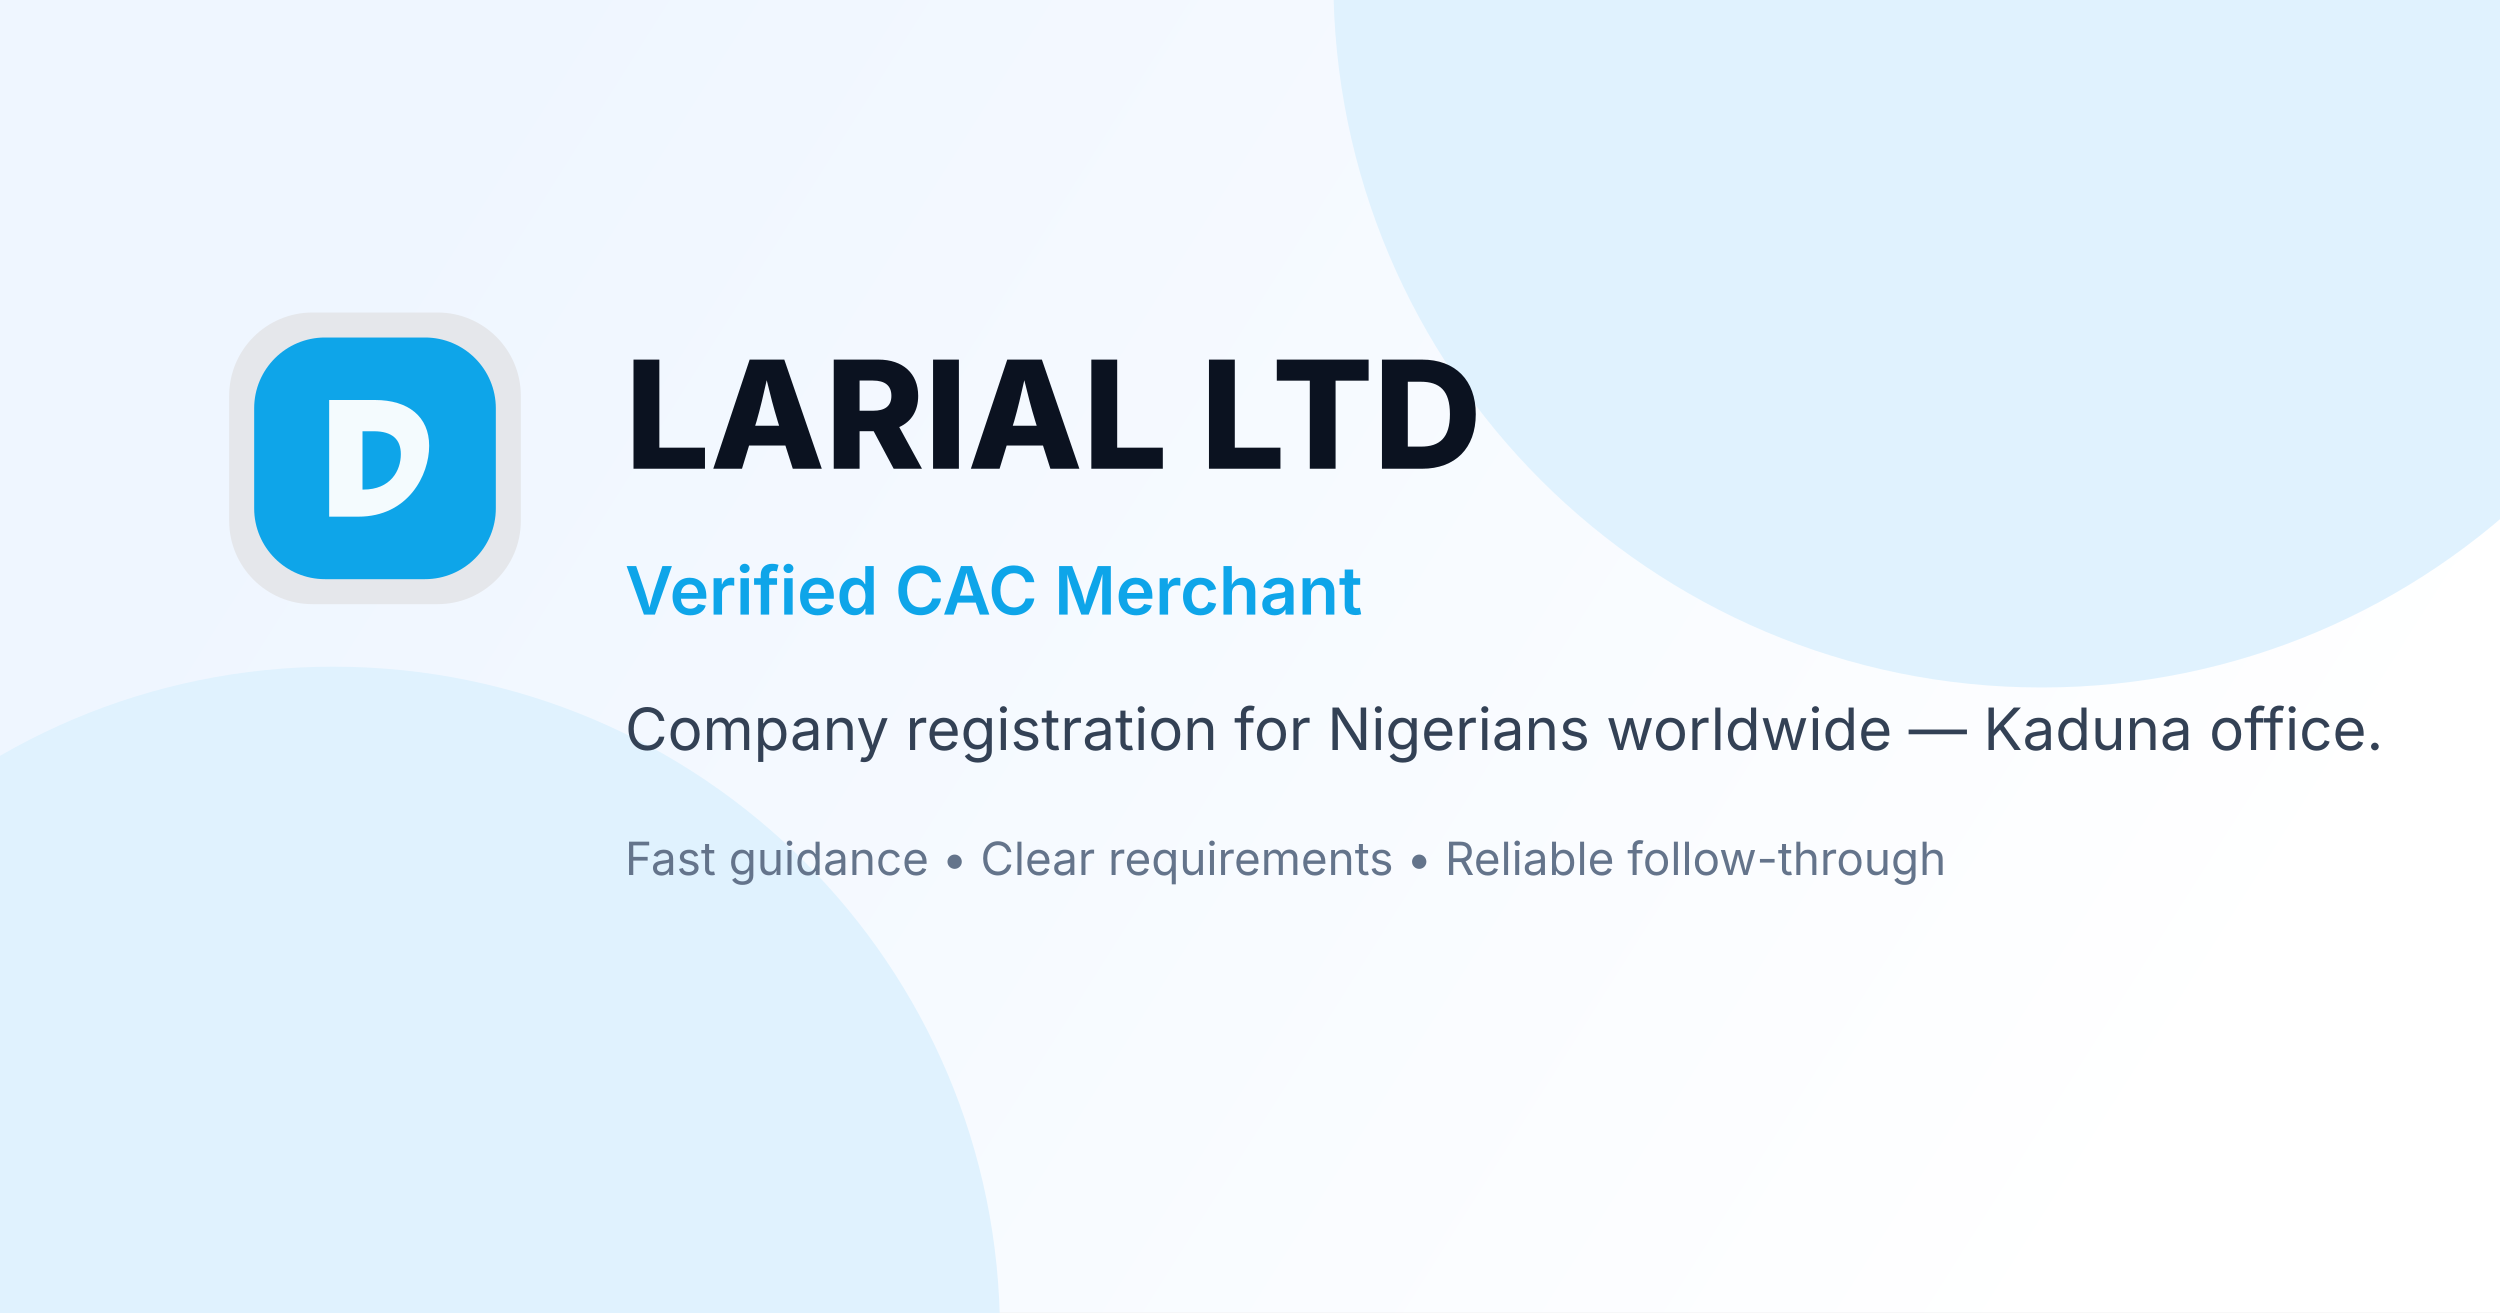
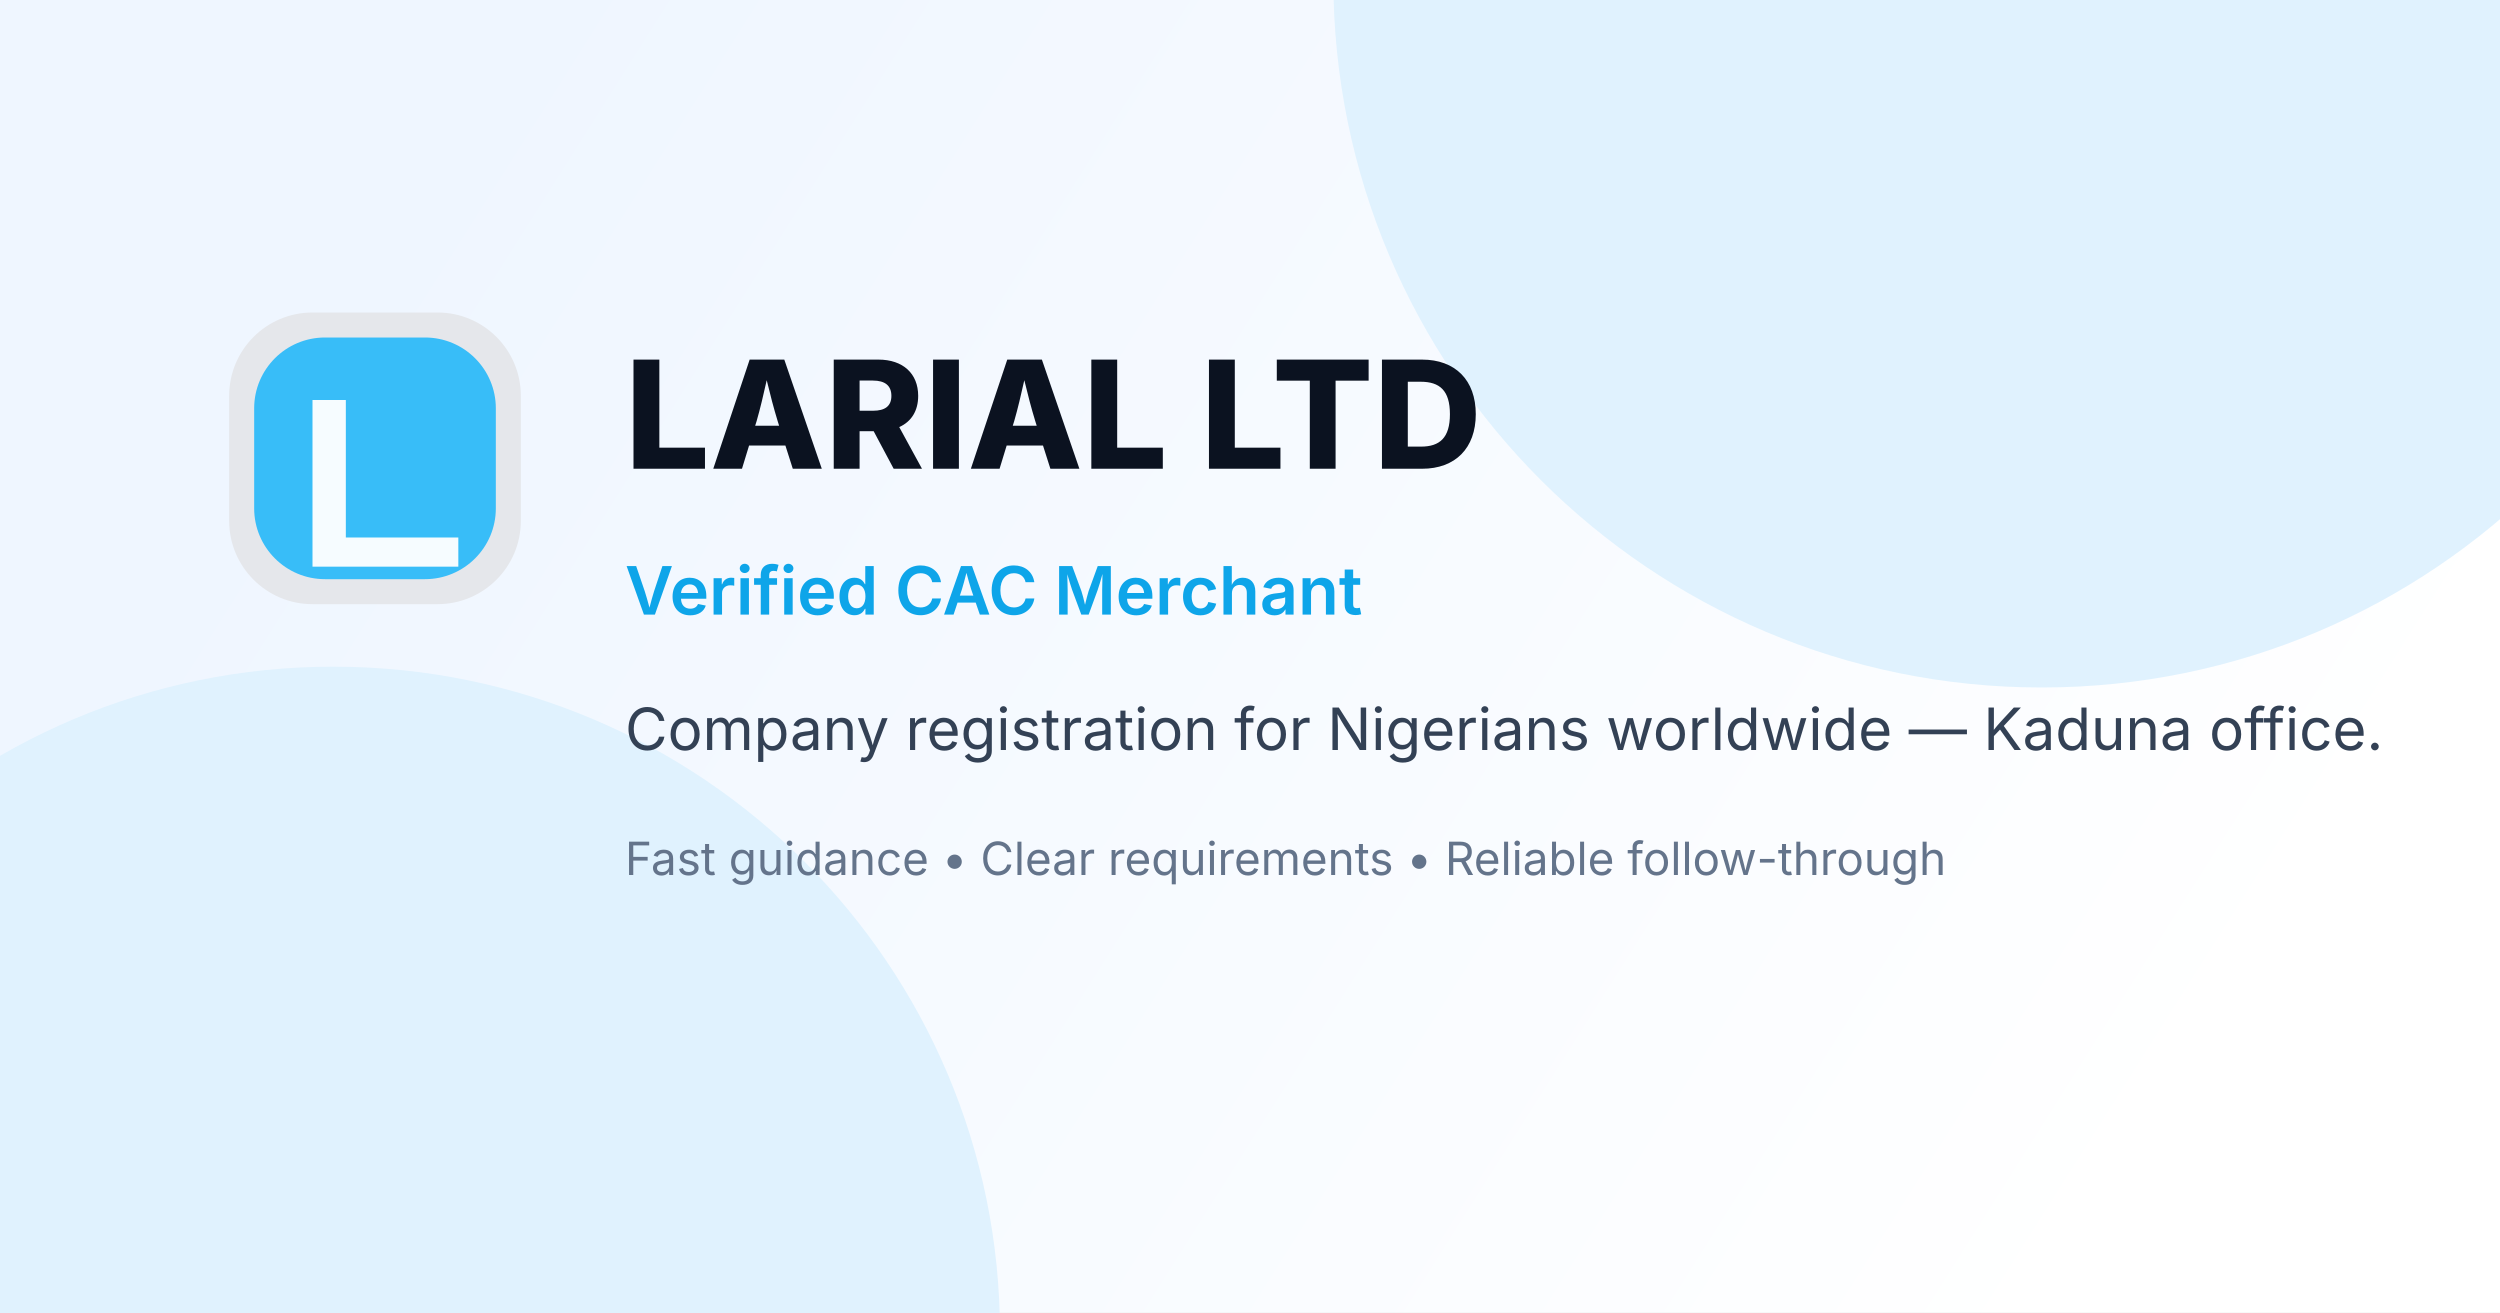
<svg xmlns="http://www.w3.org/2000/svg" width="1200" height="630" viewBox="0 0 1200 630" fill="none">
  <defs>
    <linearGradient id="bg" x1="206" y1="84" x2="1010" y2="592" gradientUnits="userSpaceOnUse">
      <stop stop-color="#EFF6FF" />
      <stop offset="1" stop-color="#FFFFFF" />
    </linearGradient>
-     <linearGradient id="g" x1="0" y1="0" x2="1" y2="1">
+     <linearGradient id="g" x1="110" y1="150" x2="250" y2="290" gradientUnits="userSpaceOnUse">
      <stop stop-color="#38BDF8" />
      <stop offset="1" stop-color="#0EA5E9" />
    </linearGradient>
  </defs>
  <rect width="1200" height="630" fill="url(#bg)" />
  <circle cx="980" cy="-10" r="340" fill="#E0F2FE" />
  <circle cx="160" cy="640" r="320" fill="#E0F2FE" />
  <g transform="translate(110 150)">
    <rect x="0" y="0" width="140" height="140" rx="40" fill="#E5E7EB" />
-     <rect x="12" y="12" width="116" height="116" rx="34" fill="#0EA5E9" />
-     <path d="M48 98V42h22c16 0 26 8 26 22 0 14-10 34-34 34H48Zm16-13h0.4c13 0 18-9 18-17 0-7-4-11-13-11H64v28Z" fill="#fff" fill-opacity="0.95" />
+     <rect x="12" y="12" width="116" height="116" rx="34" fill="url(#g)" />
+     <path d="M40 42h16v66h54v14H40V42Z" fill="#fff" fill-opacity="0.95" />
  </g>
  <text x="300" y="225" font-family="ui-sans-serif, system-ui, -apple-system" font-size="72" font-weight="800" fill="#0B1220">LARIAL LTD</text>
  <text x="300" y="295" font-family="ui-sans-serif, system-ui, -apple-system" font-size="32" font-weight="600" fill="#0EA5E9">Verified CAC Merchant</text>
  <text x="300" y="360" font-family="ui-sans-serif, system-ui, -apple-system" font-size="28" fill="#334155">Company registration for Nigerians worldwide — Kaduna office.</text>
  <text x="300" y="420" font-family="ui-sans-serif, system-ui, -apple-system" font-size="22" fill="#64748B">Fast guidance • Clear requirements • Reliable follow-through</text>
</svg>
